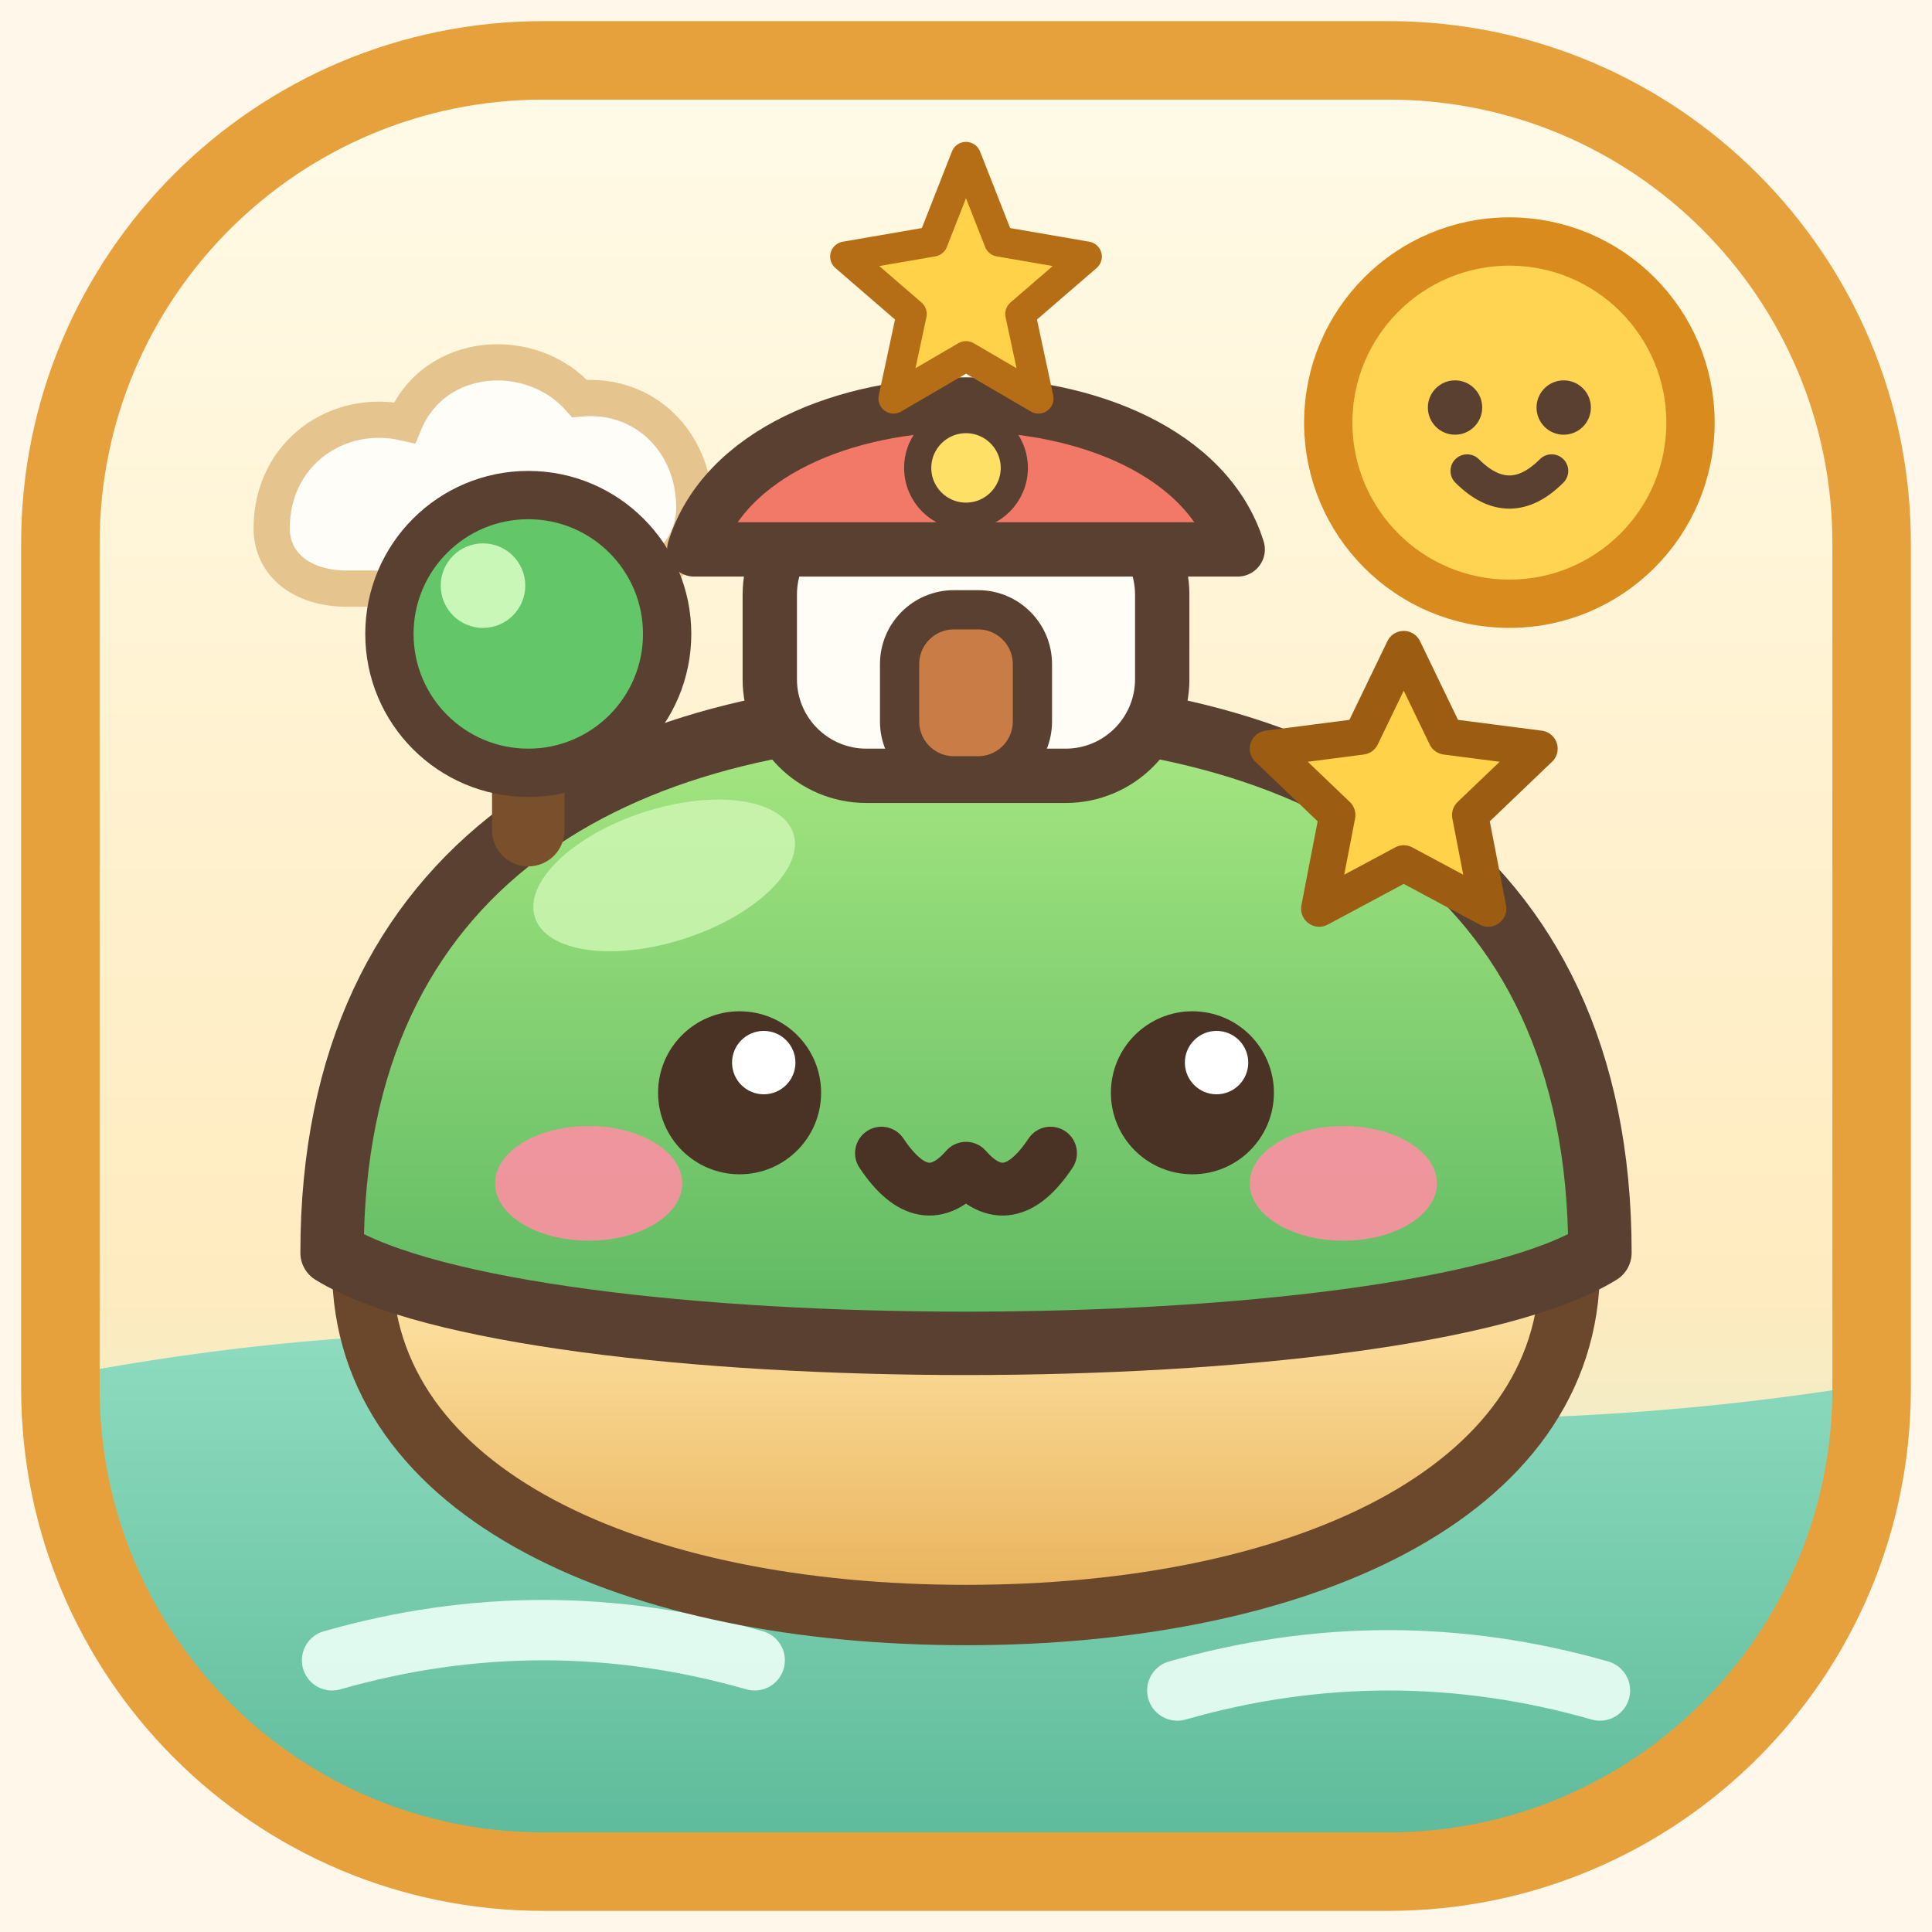
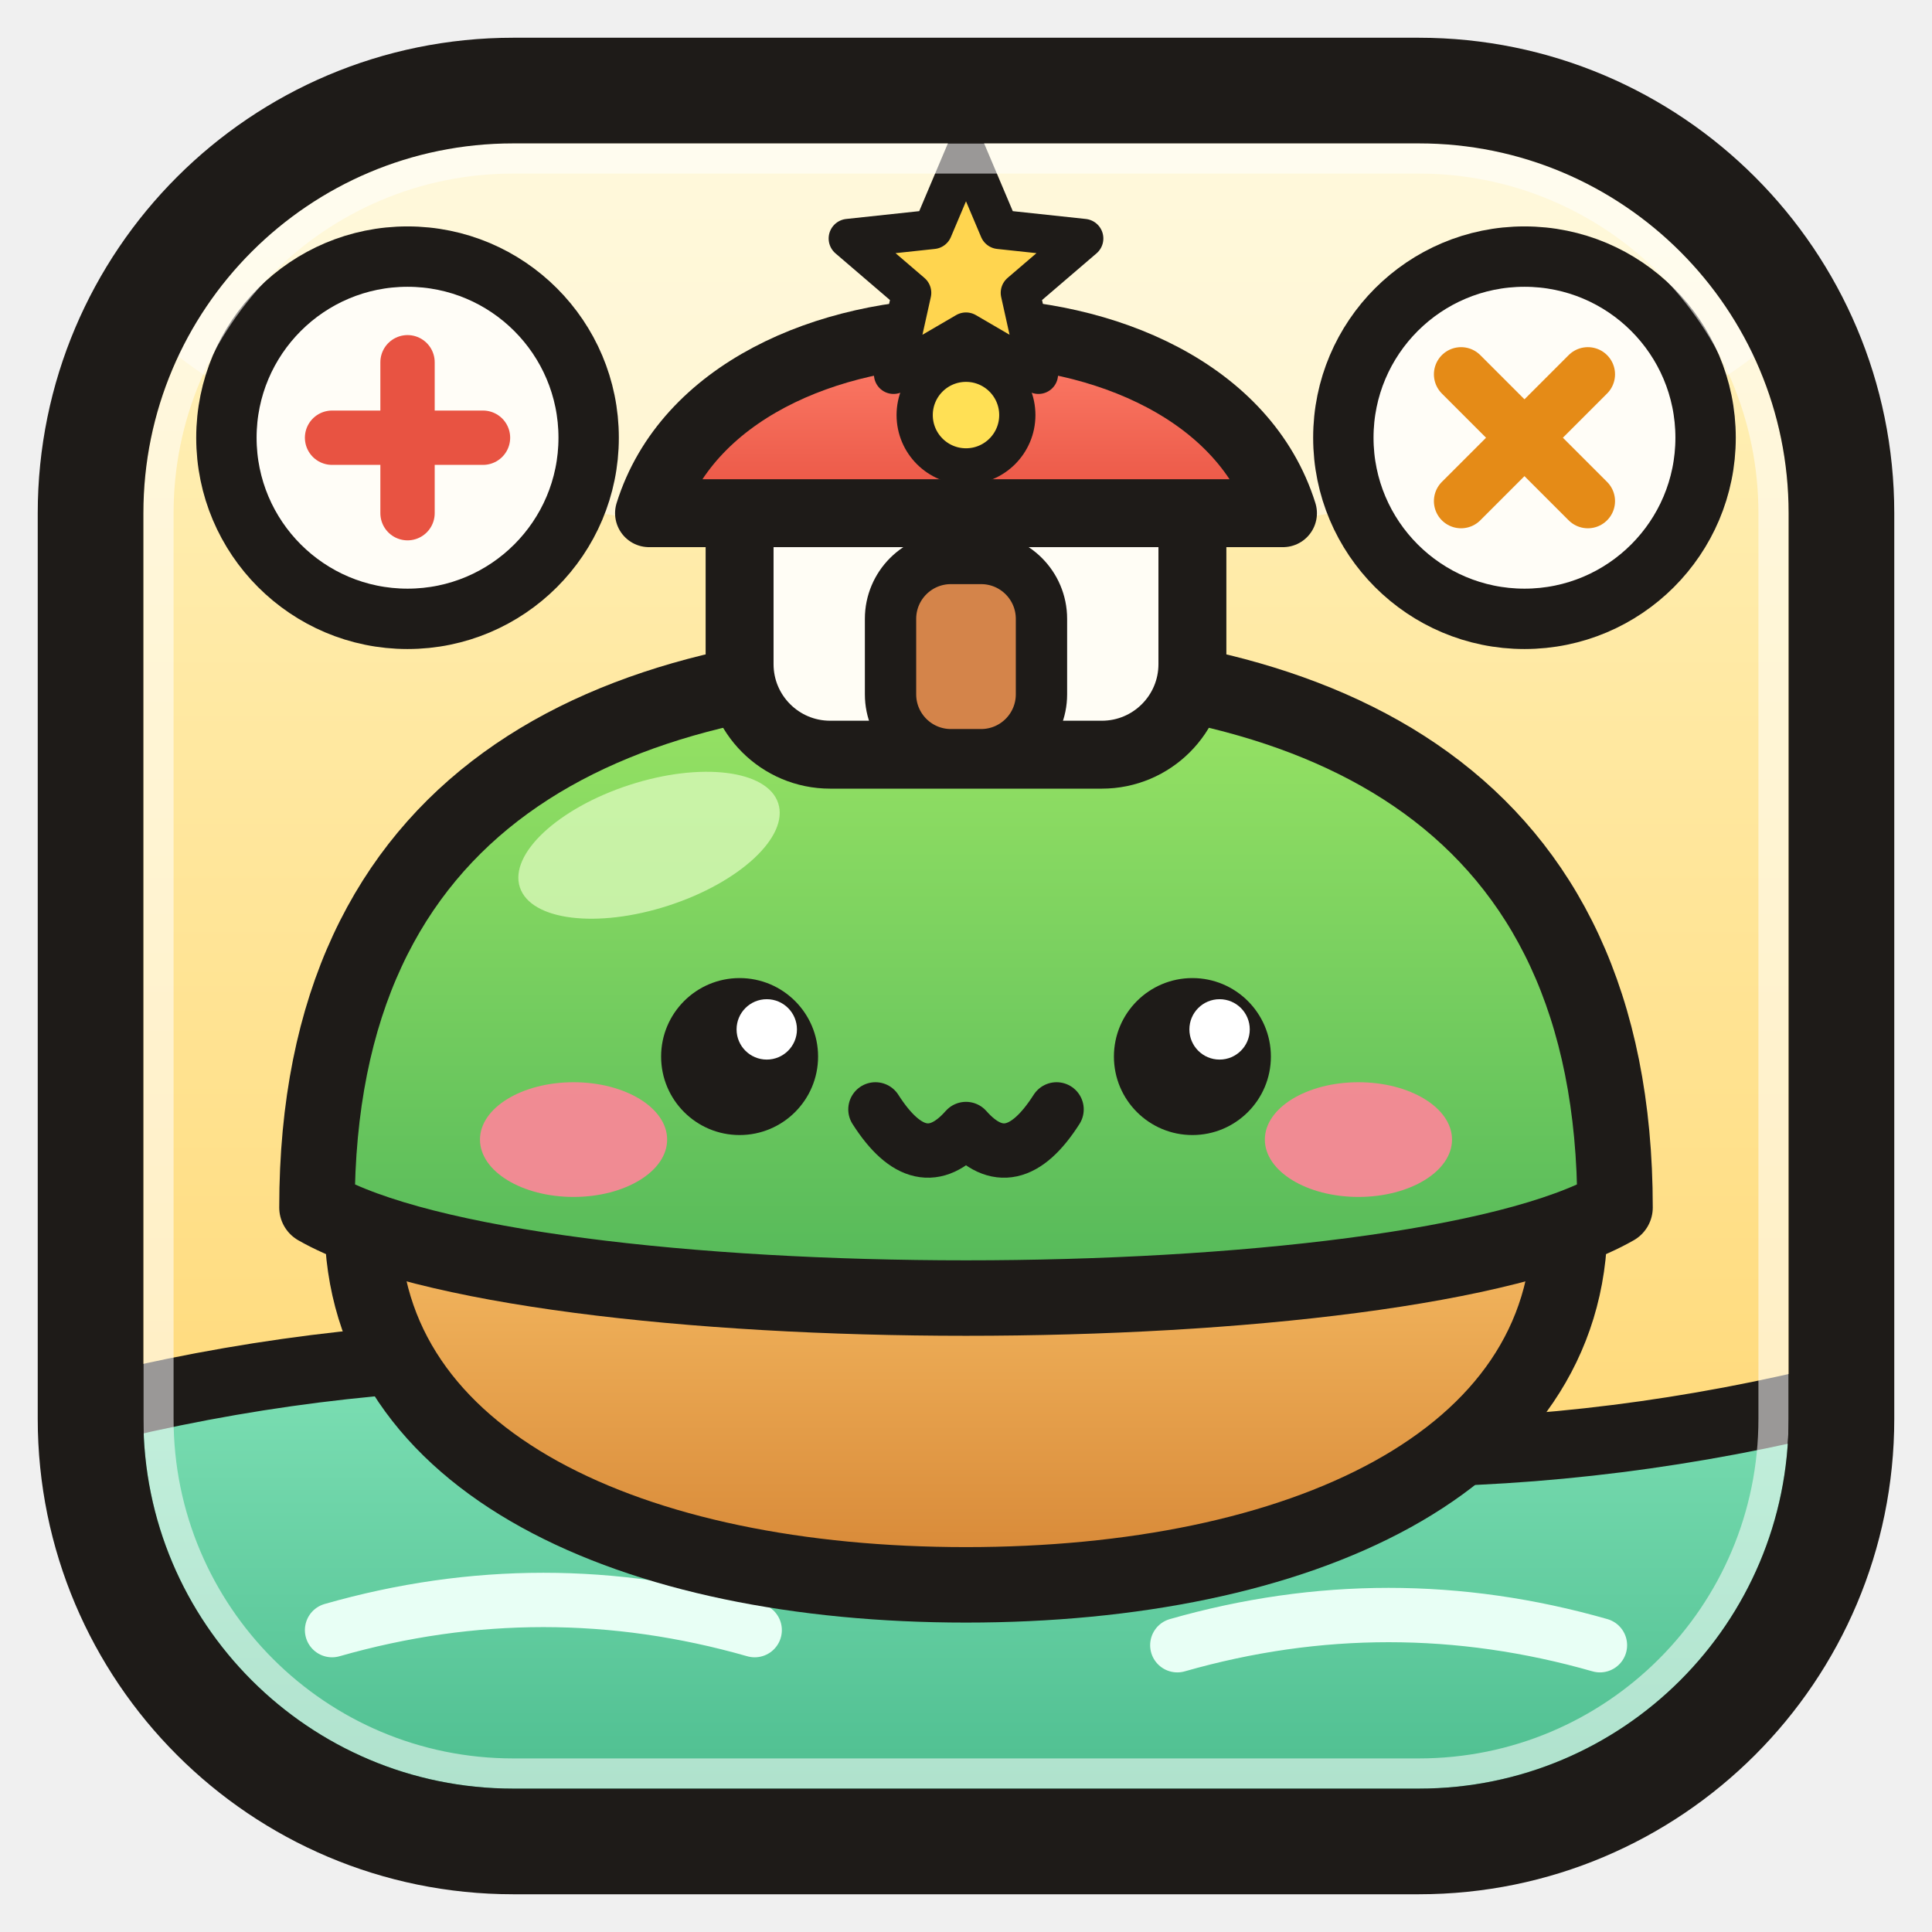
- <svg xmlns="http://www.w3.org/2000/svg" viewBox="0 0 64 64" role="img" aria-label="數學遊戲冒險島 Q版 Logo">
+ <svg xmlns="http://www.w3.org/2000/svg" viewBox="0 0 128 128" role="img" aria-label="數學遊戲冒險島 App Logo">
  <defs>
-     <clipPath id="roundedSquircle">
-       <rect x="2" y="2" width="60" height="60" rx="16" ry="16" />
+     <clipPath id="appCardClip">
+       <rect x="6" y="6" width="116" height="116" rx="28" ry="28" />
    </clipPath>
-     <linearGradient id="qSky" x1="0" y1="0" x2="0" y2="1">
-       <stop offset="0%" stop-color="#FFFBE8" />
-       <stop offset="68%" stop-color="#FFEBBF" />
-       <stop offset="100%" stop-color="#C8F0DE" />
+     <linearGradient id="bgWarm" x1="0" y1="0" x2="0" y2="1">
+       <stop offset="0%" stop-color="#FFF4C2" />
+       <stop offset="62%" stop-color="#FFE08A" />
+       <stop offset="100%" stop-color="#FFD066" />
    </linearGradient>
-     <linearGradient id="qSea" x1="0" y1="0" x2="0" y2="1">
-       <stop offset="0%" stop-color="#8FDCC0" />
-       <stop offset="100%" stop-color="#55B594" />
+     <linearGradient id="seaMint" x1="0" y1="0" x2="0" y2="1">
+       <stop offset="0%" stop-color="#7EE0B5" />
+       <stop offset="100%" stop-color="#45B889" />
    </linearGradient>
-     <linearGradient id="qIsland" x1="0" y1="0" x2="0" y2="1">
-       <stop offset="0%" stop-color="#A8E882" />
-       <stop offset="100%" stop-color="#5DB862" />
+     <linearGradient id="islandGrass" x1="0" y1="0" x2="0" y2="1">
+       <stop offset="0%" stop-color="#9BE564" />
+       <stop offset="100%" stop-color="#53B85A" />
    </linearGradient>
-     <linearGradient id="qBelly" x1="0" y1="0" x2="0" y2="1">
-       <stop offset="0%" stop-color="#FFE6A8" />
-       <stop offset="100%" stop-color="#E8B058" />
+     <linearGradient id="islandRock" x1="0" y1="0" x2="0" y2="1">
+       <stop offset="0%" stop-color="#F5BA62" />
+       <stop offset="100%" stop-color="#D68635" />
+     </linearGradient>
+     <linearGradient id="roofCoral" x1="0" y1="0" x2="0" y2="1">
+       <stop offset="0%" stop-color="#FF7F6B" />
+       <stop offset="100%" stop-color="#E85342" />
    </linearGradient>
  </defs>
-   <rect x="0" y="0" width="64" height="64" fill="#FFF8EA" />
-   <g clip-path="url(#roundedSquircle)">
-     <rect x="2" y="2" width="60" height="60" fill="url(#qSky)" />
-     <path d="M0 46 Q16 42.5 32 45.5 T64 45.5 L64 64 L0 64 Z" fill="url(#qSea)" />
-     <path d="M11 55 Q18 53 25 55 M39 56 Q46 54 53 56" fill="none" stroke="#ECFFF7" stroke-width="2" stroke-linecap="round" opacity="0.9" />
-     <circle cx="50" cy="14" r="6" fill="#FFD452" stroke="#D98B1E" stroke-width="1.6" />
-     <circle cx="48.2" cy="13.5" r="0.9" fill="#5A4031" />
-     <circle cx="51.8" cy="13.5" r="0.9" fill="#5A4031" />
-     <path d="M48.6 15.6 Q50 17 51.4 15.6" fill="none" stroke="#5A4031" stroke-width="1.1" stroke-linecap="round" />
-     <path d="M9 17.5 C9 15 11.2 13.5 13.4 14 C14.4 11.6 17.6 11.4 19.2 13.2 C21.4 13 23 14.7 23 16.8 C23 18.4 21.6 19.5 19.8 19.5 L11.5 19.5 C10 19.5 9 18.7 9 17.5 Z" fill="#FFFDF8" stroke="#E5C48E" stroke-width="1.2" />
-     <path d="M12 42 C12 49.5 21 53.5 32 53.5 C43 53.5 52 49.5 52 42 C46 45 18 45 12 42 Z" fill="url(#qBelly)" stroke="#6B482B" stroke-width="2" stroke-linejoin="round" />
-     <path d="M11 41.5 C11 28.5 20.5 23.5 32 23.5 C43.5 23.5 53 28.5 53 41.5 C46.5 45.5 17.5 45.5 11 41.5 Z" fill="url(#qIsland)" stroke="#5A4031" stroke-width="2.1" stroke-linejoin="round" />
-     <ellipse cx="22" cy="29" rx="4.5" ry="2.2" transform="rotate(-18 22 29)" fill="#D4F9B8" opacity="0.75" />
-     <circle cx="24.5" cy="36.2" r="2.7" fill="#4A3224" />
-     <circle cx="25.3" cy="35.2" r="1.05" fill="#FFFFFF" />
-     <circle cx="39.5" cy="36.2" r="2.7" fill="#4A3224" />
-     <circle cx="40.3" cy="35.2" r="1.05" fill="#FFFFFF" />
-     <ellipse cx="19.5" cy="39.2" rx="3.1" ry="1.9" fill="#FF8FA3" opacity="0.88" />
-     <ellipse cx="44.5" cy="39.2" rx="3.1" ry="1.9" fill="#FF8FA3" opacity="0.88" />
-     <path d="M29.2 38.2 Q30.6 40.3 32 38.7 Q33.4 40.3 34.8 38.2" fill="none" stroke="#4A3224" stroke-width="1.75" stroke-linecap="round" stroke-linejoin="round" />
-     <rect x="25.5" y="16.5" width="13" height="9.2" rx="3.2" fill="#FFFDF5" stroke="#5A4031" stroke-width="1.8" />
-     <path d="M23 18.2 C25 11.8 39 11.8 41 18.2 Z" fill="#F27868" stroke="#5A4031" stroke-width="1.8" stroke-linejoin="round" />
-     <rect x="29.8" y="20.2" width="4.4" height="5.5" rx="1.8" fill="#C97C46" stroke="#5A4031" stroke-width="1.3" />
-     <circle cx="32" cy="15.5" r="1.6" fill="#FFE066" stroke="#5A4031" stroke-width="0.9" />
-     <line x1="17.5" y1="22.5" x2="17.5" y2="27.5" stroke="#7A4F2C" stroke-width="2.4" stroke-linecap="round" />
-     <circle cx="17.5" cy="21" r="4.6" fill="#63C76A" stroke="#5A4031" stroke-width="1.6" />
-     <circle cx="16" cy="19.4" r="1.4" fill="#C9F7B8" />
-     <path d="M46.5 21.5 L47.9 24.4 L51 24.8 L48.7 27 L49.3 30.1 L46.5 28.6 L43.7 30.1 L44.3 27 L42 24.8 L45.1 24.4 Z" fill="#FFD24A" stroke="#9C5D12" stroke-width="1.2" stroke-linejoin="round" />
-     <path d="M32 5.2 L33.1 8 L36 8.5 L33.8 10.4 L34.4 13.2 L32 11.8 L29.6 13.2 L30.2 10.4 L28 8.5 L30.9 8 Z" fill="#FFD24A" stroke="#B56E16" stroke-width="1" stroke-linejoin="round" />
+   <g clip-path="url(#appCardClip)">
+     <rect x="6" y="6" width="116" height="116" fill="url(#bgWarm)" />
+     <ellipse cx="64" cy="14" rx="58" ry="22" fill="#FFFDF2" opacity="0.55" />
+     <path d="M 4 94 Q 34 86 64 93 T 124 92 L 124 124 L 4 124 Z" fill="url(#seaMint)" stroke="#1E1B18" stroke-width="4.5" stroke-linejoin="round" />
+     <path d="M 22 108 Q 36 104 50 108 M 78 109 Q 92 105 106 109" fill="none" stroke="#E8FFF5" stroke-width="3.6" stroke-linecap="round" />
+     <g transform="translate(27, 29)">
+       <circle cx="0" cy="0" r="12" fill="#FFFDF7" stroke="#1E1B18" stroke-width="4" />
+       <path d="M -5 0 H 5 M 0 -5 V 5" stroke="#E85342" stroke-width="3.6" stroke-linecap="round" />
+     </g>
+     <g transform="translate(101, 29)">
+       <circle cx="0" cy="0" r="12" fill="#FFFDF7" stroke="#1E1B18" stroke-width="4" />
+       <path d="M -4.2 -4.2 L 4.2 4.2 M 4.2 -4.2 L -4.2 4.2" stroke="#E58B17" stroke-width="3.6" stroke-linecap="round" />
+     </g>
+     <path d="M 24 81 C 24 97 42 105 64 105 C 86 105 104 97 104 81 C 92 87 36 87 24 81 Z" fill="url(#islandRock)" stroke="#1E1B18" stroke-width="5" stroke-linejoin="round" />
+     <path d="M 21 80 C 21 53 40 44 64 44 C 88 44 107 53 107 80 C 93 88 35 88 21 80 Z" fill="url(#islandGrass)" stroke="#1E1B18" stroke-width="5" stroke-linejoin="round" />
+     <ellipse cx="43" cy="56" rx="9" ry="4.2" transform="rotate(-18 43 56)" fill="#D8F9B8" opacity="0.8" />
+     <circle cx="49" cy="70" r="5.2" fill="#1E1B18" />
+     <circle cx="50.8" cy="68.2" r="2" fill="#FFFFFF" />
+     <circle cx="79" cy="70" r="5.2" fill="#1E1B18" />
+     <circle cx="80.8" cy="68.2" r="2" fill="#FFFFFF" />
+     <ellipse cx="38" cy="75.5" rx="6.2" ry="3.8" fill="#FF8599" opacity="0.9" />
+     <ellipse cx="90" cy="75.5" rx="6.2" ry="3.8" fill="#FF8599" opacity="0.9" />
+     <path d="M 58 73.5 Q 61 78.2 64 74.8 Q 67 78.2 70 73.5" fill="none" stroke="#1E1B18" stroke-width="3.6" stroke-linecap="round" stroke-linejoin="round" />
+     <rect x="49" y="30" width="30" height="20" rx="6" fill="#FFFDF5" stroke="#1E1B18" stroke-width="4.5" />
+     <path d="M 43 34 C 48 18 80 18 85 34 Z" fill="url(#roofCoral)" stroke="#1E1B18" stroke-width="4.5" stroke-linejoin="round" />
+     <rect x="59" y="37" width="10" height="13" rx="4" fill="#D4844A" stroke="#1E1B18" stroke-width="3.4" />
+     <circle cx="64" cy="27.5" r="3.4" fill="#FFE055" stroke="#1E1B18" stroke-width="2.4" />
+     <path d="M 64 10 L 66.2 15.2 L 71.8 15.8 L 67.6 19.4 L 68.8 24.8 L 64 22 L 59.2 24.8 L 60.4 19.4 L 56.2 15.8 L 61.8 15.2 Z" fill="#FFD54F" stroke="#1E1B18" stroke-width="2.6" stroke-linejoin="round" />
  </g>
-   <rect x="2" y="2" width="60" height="60" rx="16" ry="16" fill="none" stroke="#E6A13C" stroke-width="2.6" />
+   <rect x="10.5" y="10.5" width="107" height="107" rx="23.5" ry="23.5" fill="none" stroke="#FFFFFF" stroke-width="2" opacity="0.55" />
+   <rect x="6" y="6" width="116" height="116" rx="28" ry="28" fill="none" stroke="#1E1B18" stroke-width="7" />
</svg>
